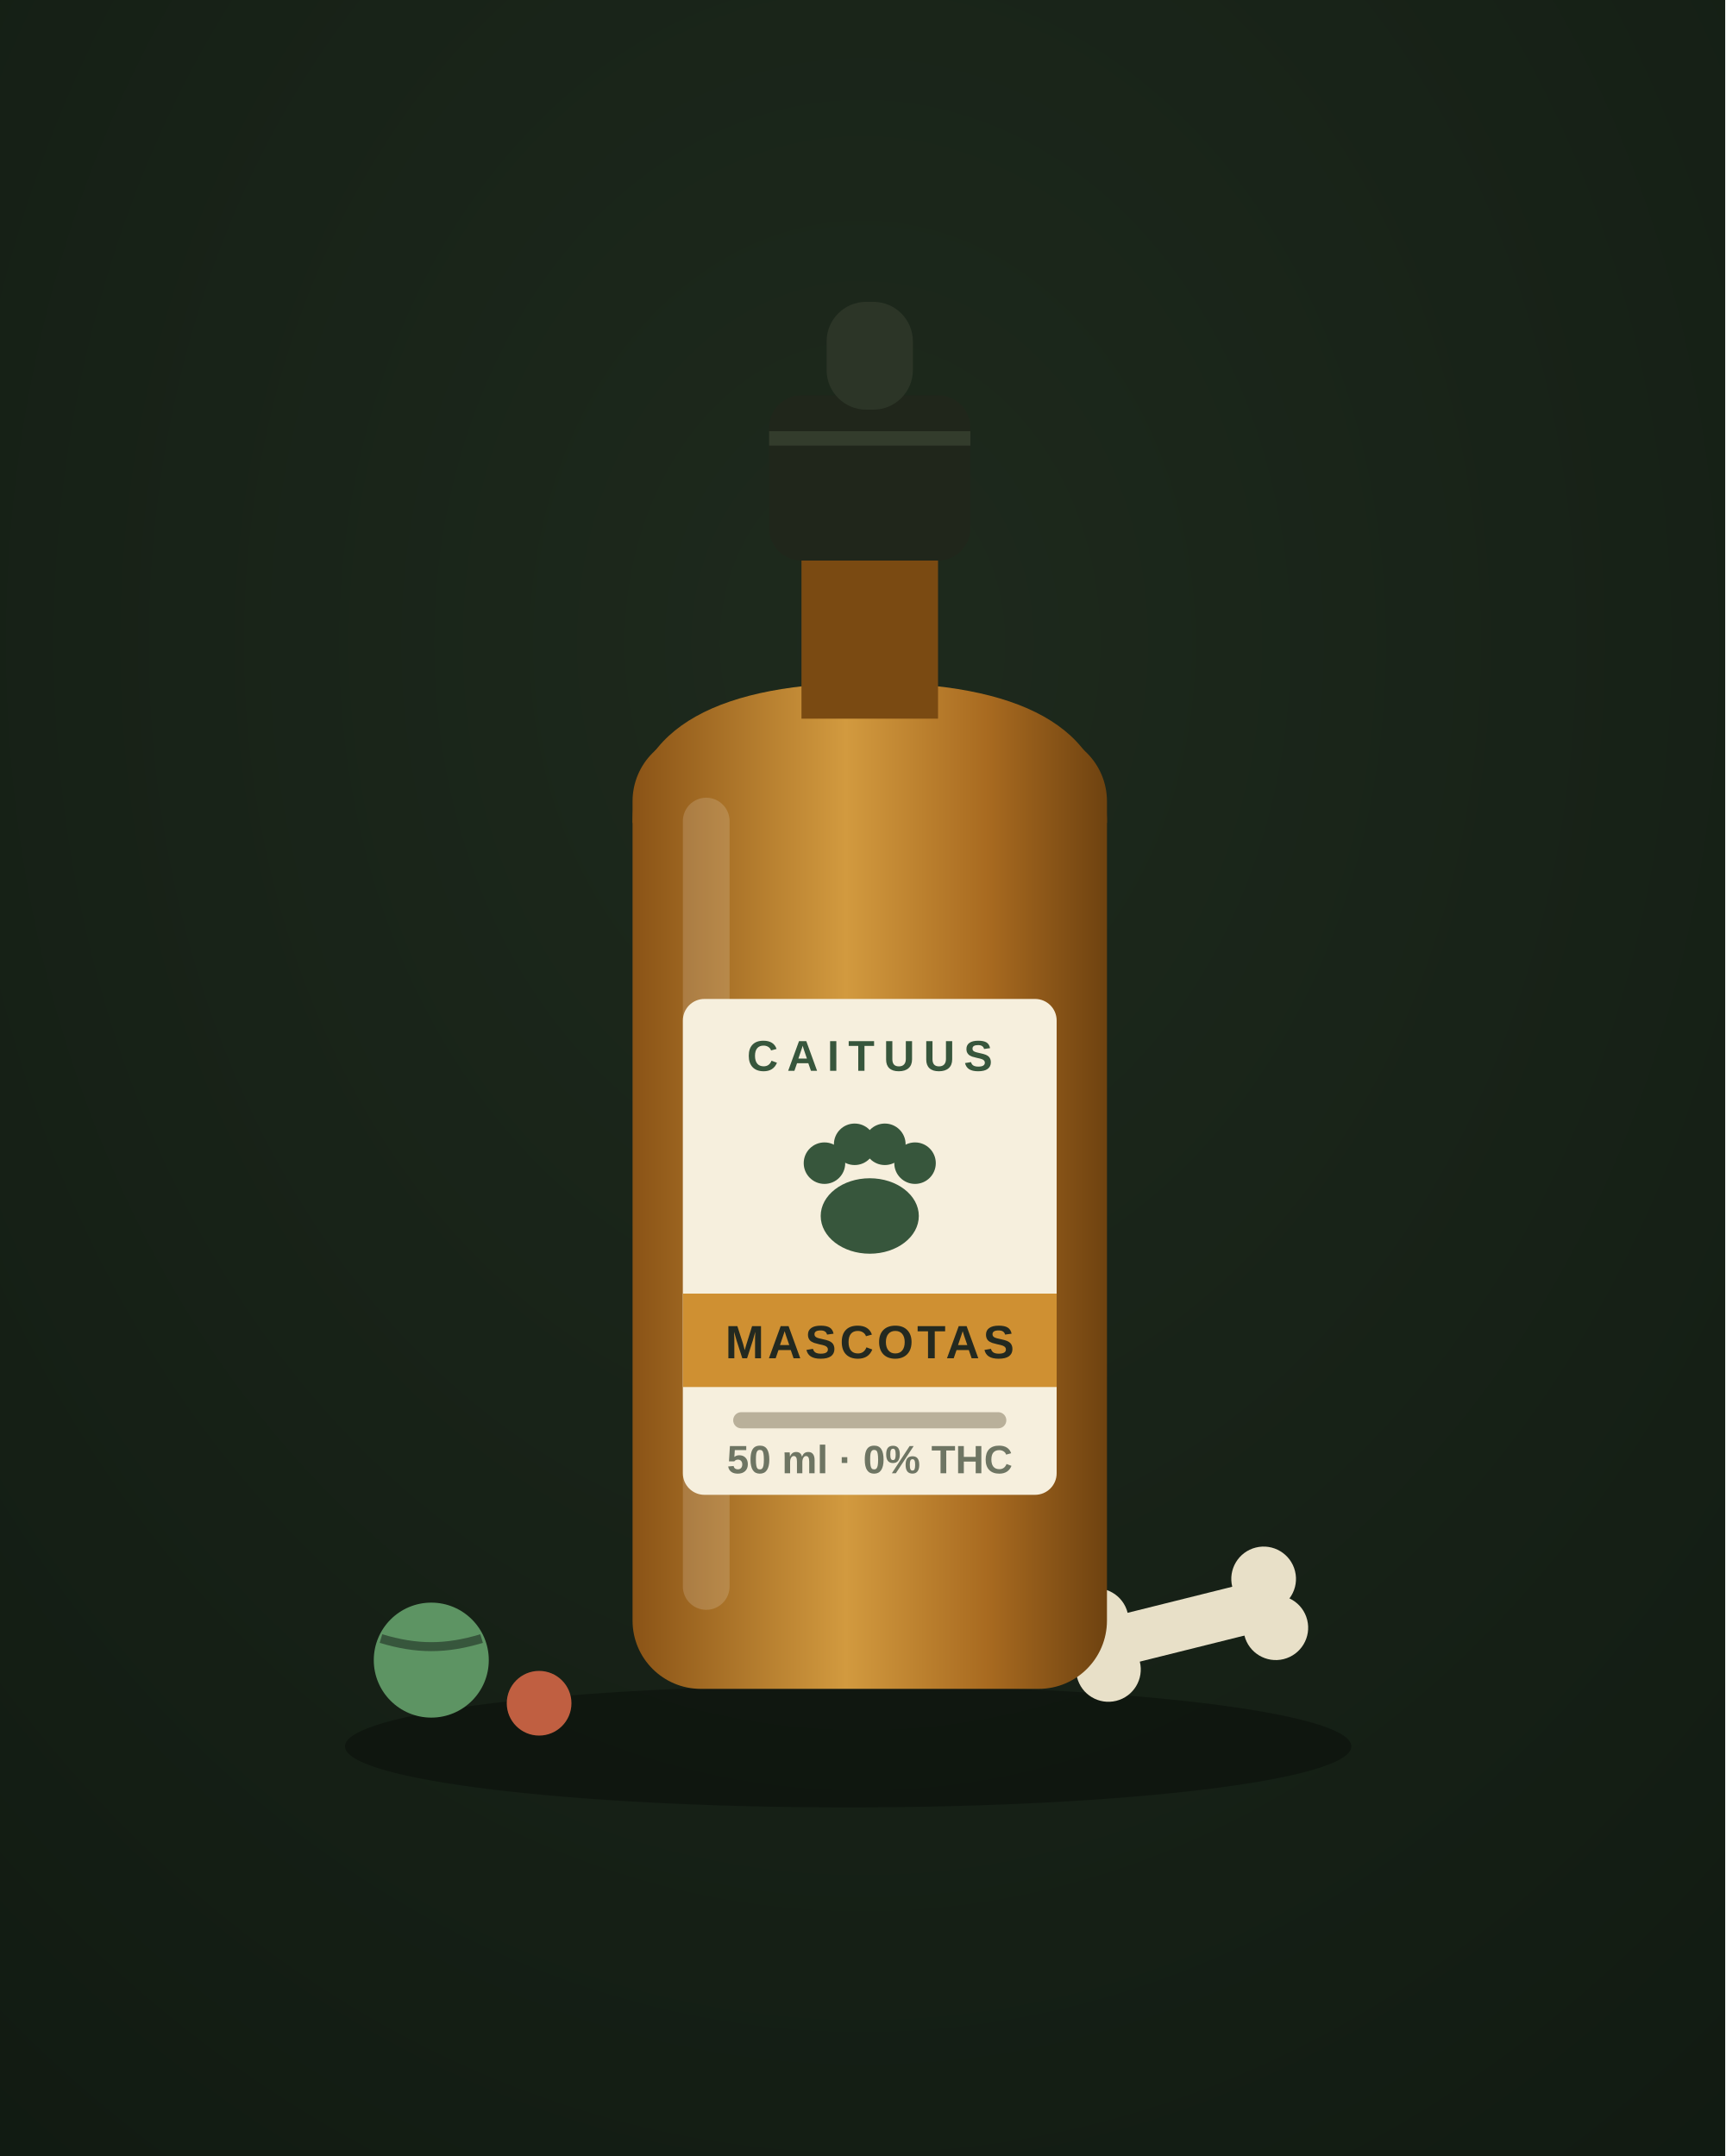
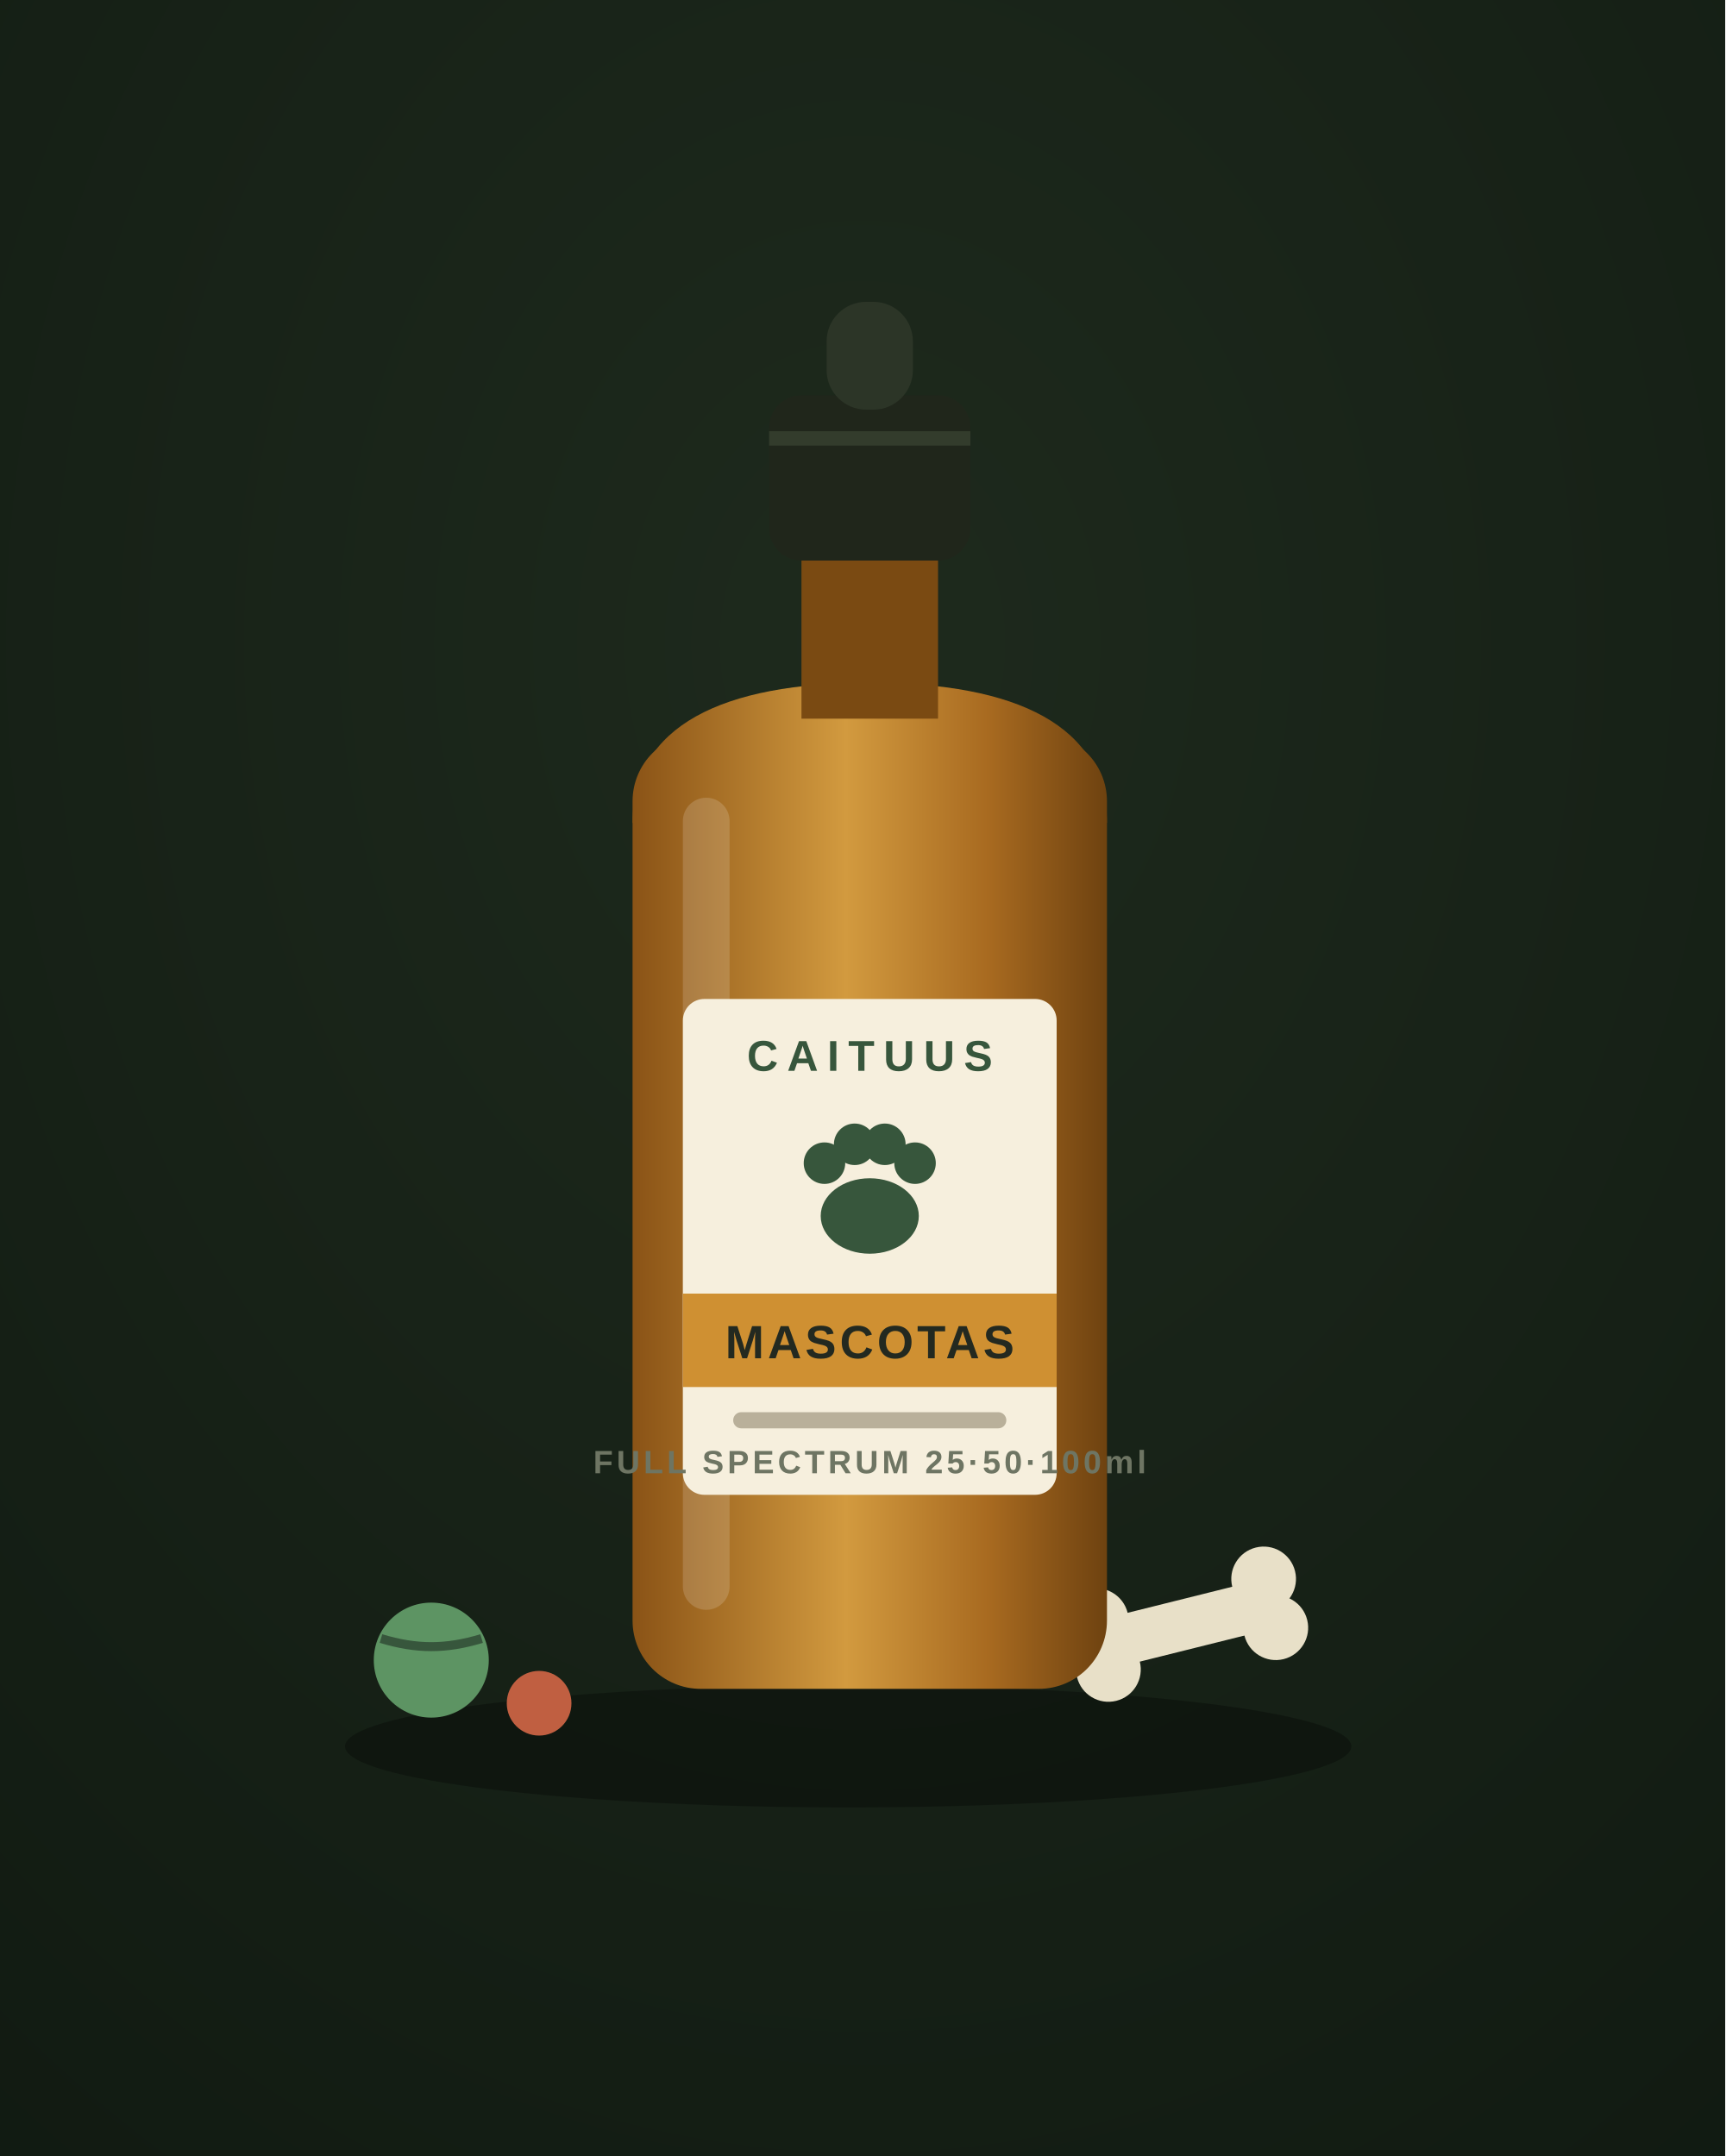
<svg xmlns="http://www.w3.org/2000/svg" viewBox="0 0 480 600" role="img" aria-label="Aceite CBD para mascotas 50 ml">
  <defs>
    <linearGradient id="vidrio" x1="0" y1="0" x2="1" y2="0">
      <stop offset="0" stop-color="#8a5316" />
      <stop offset=".45" stop-color="#d29a3f" />
      <stop offset=".75" stop-color="#a86a20" />
      <stop offset="1" stop-color="#6e4210" />
    </linearGradient>
    <radialGradient id="fondo" cx=".5" cy=".3" r="1">
      <stop offset="0" stop-color="#1e2a1d" />
      <stop offset="1" stop-color="#0f1810" />
    </radialGradient>
    <g id="pata" fill="#37563c">
      <ellipse cx="0" cy="8" rx="13" ry="10" />
      <circle cx="-12" cy="-6" r="5.5" />
      <circle cx="-4" cy="-11" r="5.5" />
      <circle cx="4" cy="-11" r="5.5" />
      <circle cx="12" cy="-6" r="5.5" />
    </g>
  </defs>
  <rect width="480" height="600" fill="url(#fondo)" />
  <ellipse cx="236" cy="486" rx="140" ry="17" fill="#000" opacity=".3" />
  <g transform="translate(330 452) rotate(-14)" fill="#e8e0c8">
    <circle cx="-24" cy="-7" r="9" />
    <circle cx="-24" cy="7" r="9" />
    <circle cx="24" cy="-7" r="9" />
    <circle cx="24" cy="7" r="9" />
    <rect x="-24" y="-7" width="48" height="14" rx="7" />
  </g>
  <rect x="176" y="204" width="132" height="266" rx="19" fill="url(#vidrio)" />
  <path d="M176 229c0-27 25-39 66-39s66 12 66 39" fill="url(#vidrio)" />
  <rect x="223" y="150" width="38" height="50" fill="#7a4a12" />
  <rect x="214" y="110" width="56" height="46" rx="9" fill="#20261b" />
  <rect x="214" y="120" width="56" height="4" fill="#333c2c" />
  <rect x="230" y="84" width="24" height="30" rx="11" fill="#2c3527" />
  <rect x="190" y="222" width="13" height="226" rx="6.5" fill="#fff" opacity=".16" />
  <rect x="190" y="278" width="104" height="138" rx="6" fill="#f6efdd" />
  <text x="242" y="298" text-anchor="middle" font-family="Arial, sans-serif" font-size="12" font-weight="bold" letter-spacing="2.5" fill="#37563c">CAITUUS</text>
  <use href="#pata" transform="translate(242 330) scale(1.05)" />
  <rect x="190" y="360" width="104" height="26" fill="#cf9032" />
  <text x="242" y="378" text-anchor="middle" font-family="Arial, sans-serif" font-size="13" font-weight="bold" letter-spacing="1" fill="#232920">MASCOTAS</text>
  <rect x="204" y="393" width="76" height="4.5" rx="2.25" fill="#b9b09a" />
-   <text x="242" y="410" text-anchor="middle" font-family="Arial, sans-serif" font-size="11" font-weight="bold" fill="#6e7563">50 ml · 0% THC</text>
+   <text x="242" y="410" text-anchor="middle" font-family="Arial, sans-serif" font-size="9" font-weight="bold" letter-spacing="1" fill="#6e7563">FULL SPECTRUM 25·50·100ml</text>
  <circle cx="120" cy="462" r="16" fill="#5d9463" />
  <path d="M106 456c10 3 18 3 28 0" stroke="#37563c" stroke-width="2.5" fill="none" />
  <circle cx="150" cy="474" r="9" fill="#c05f41" />
</svg>
